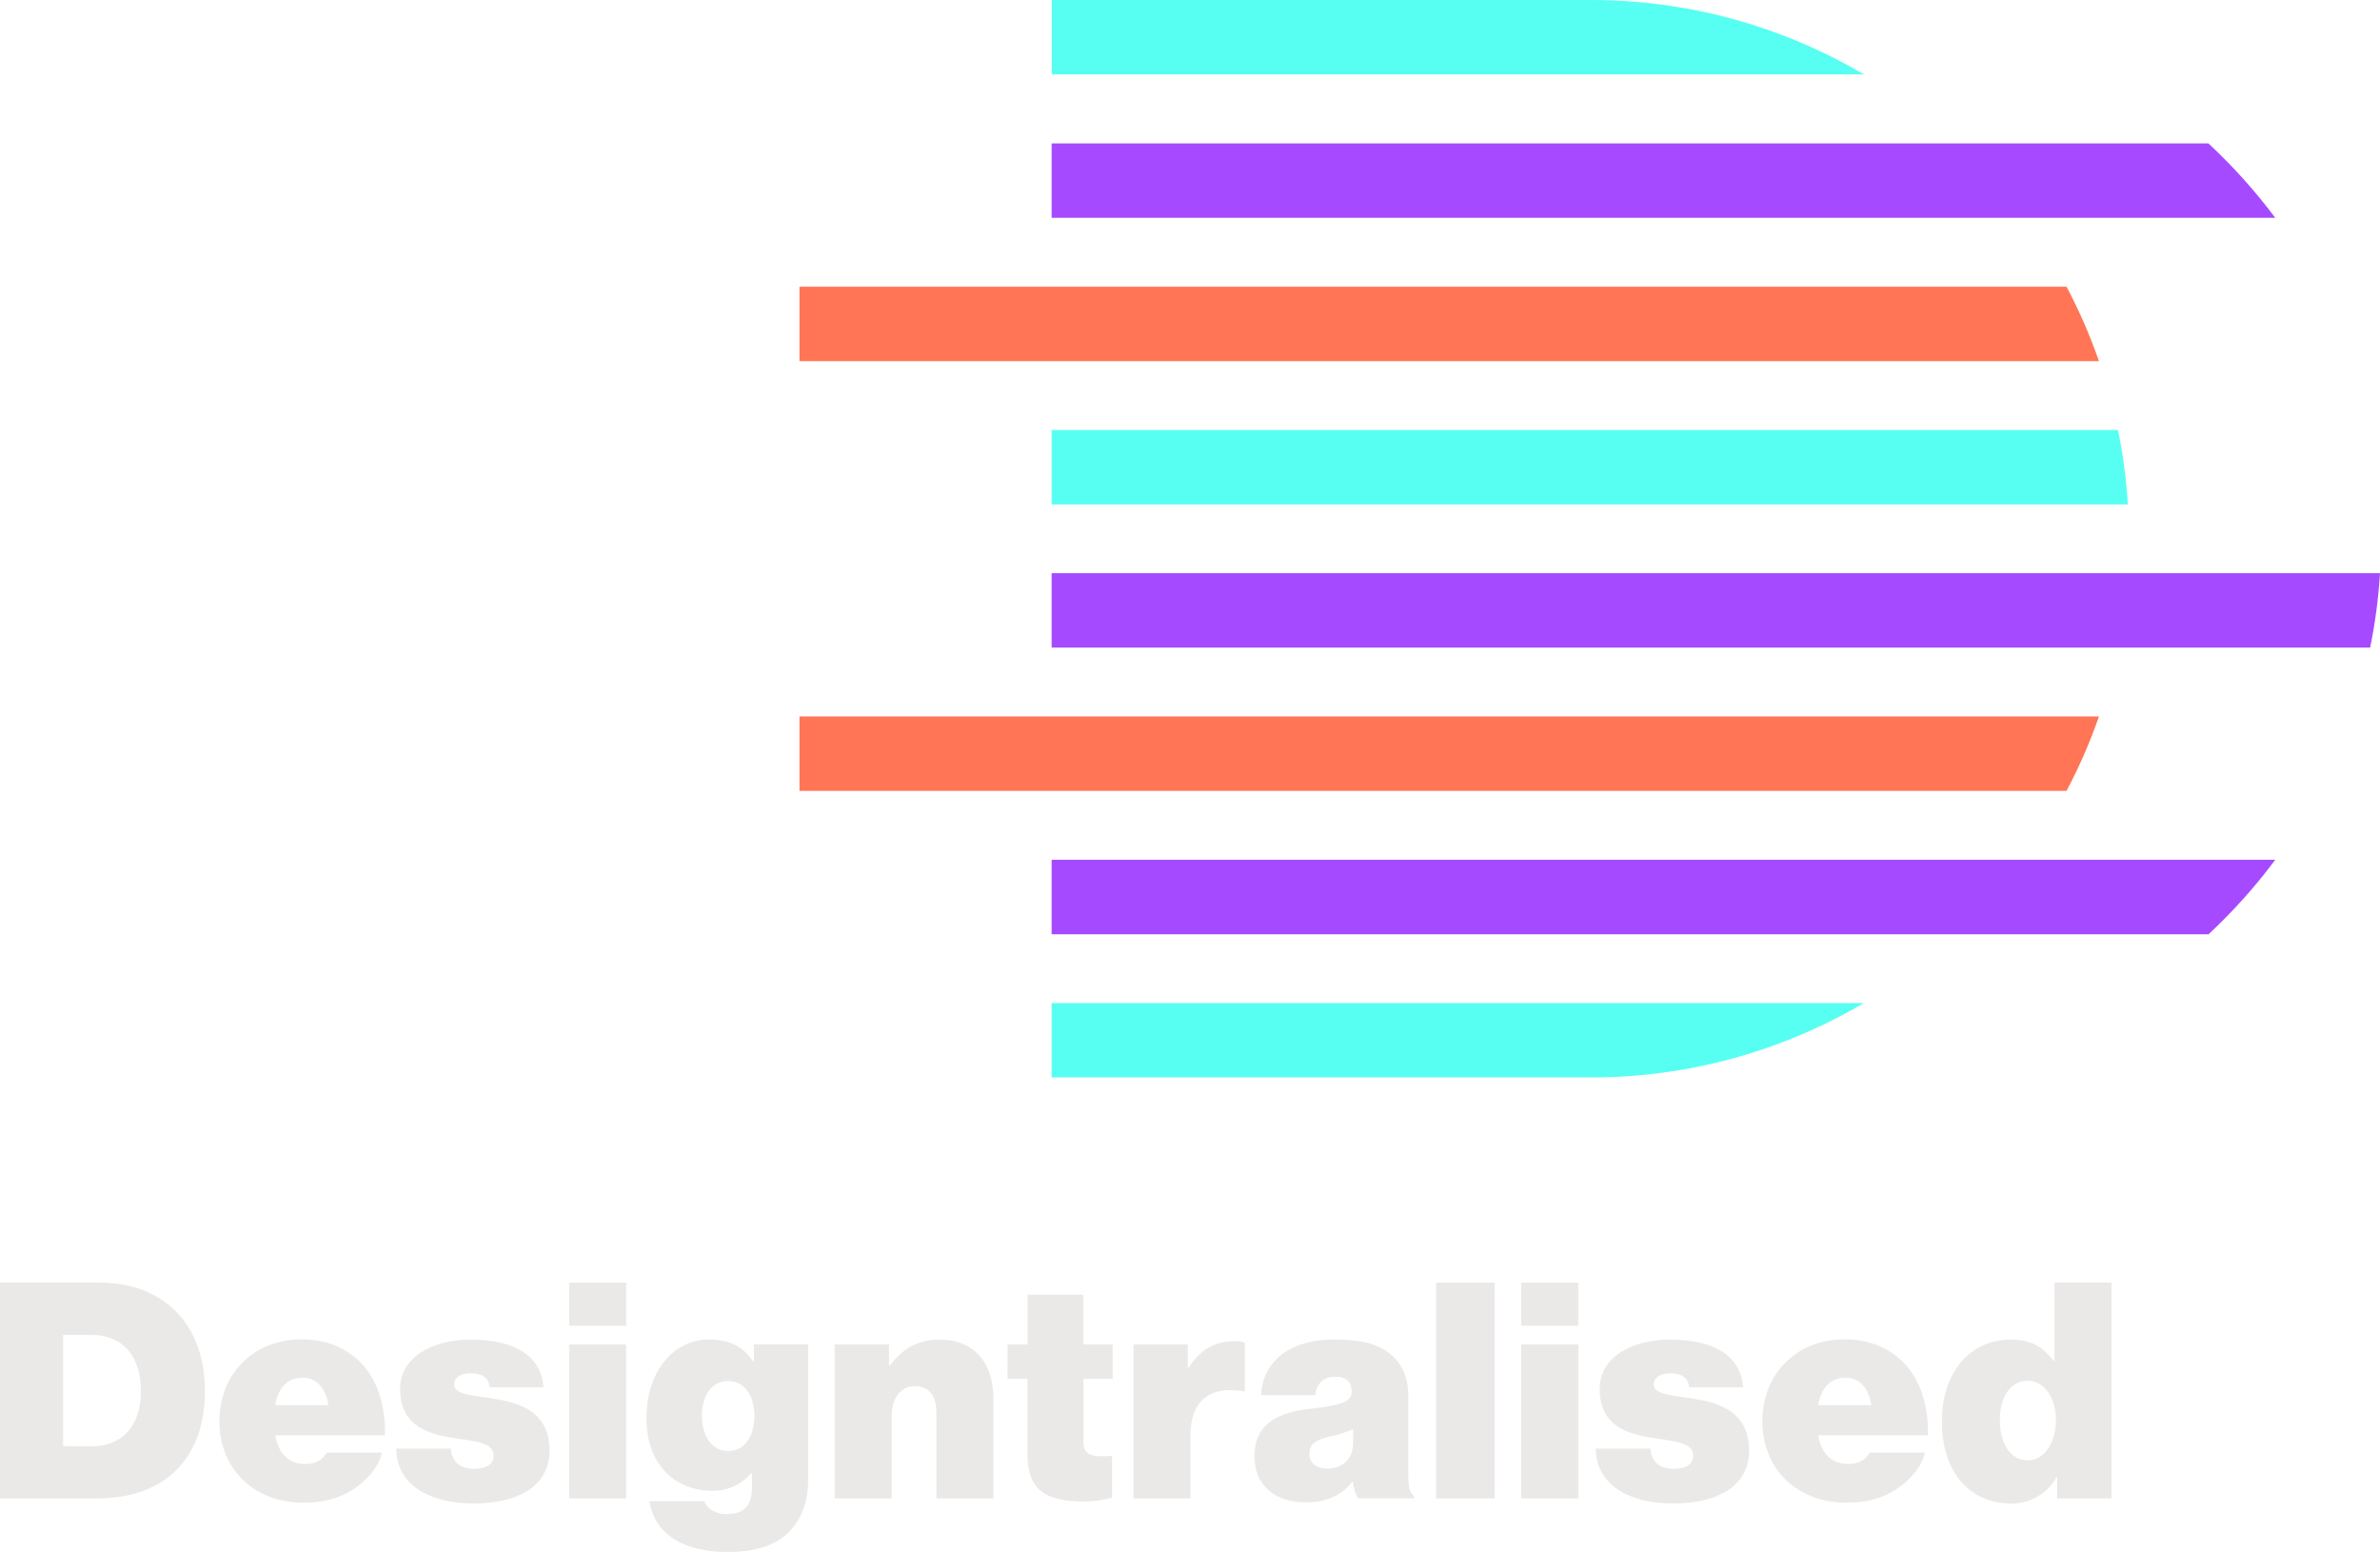
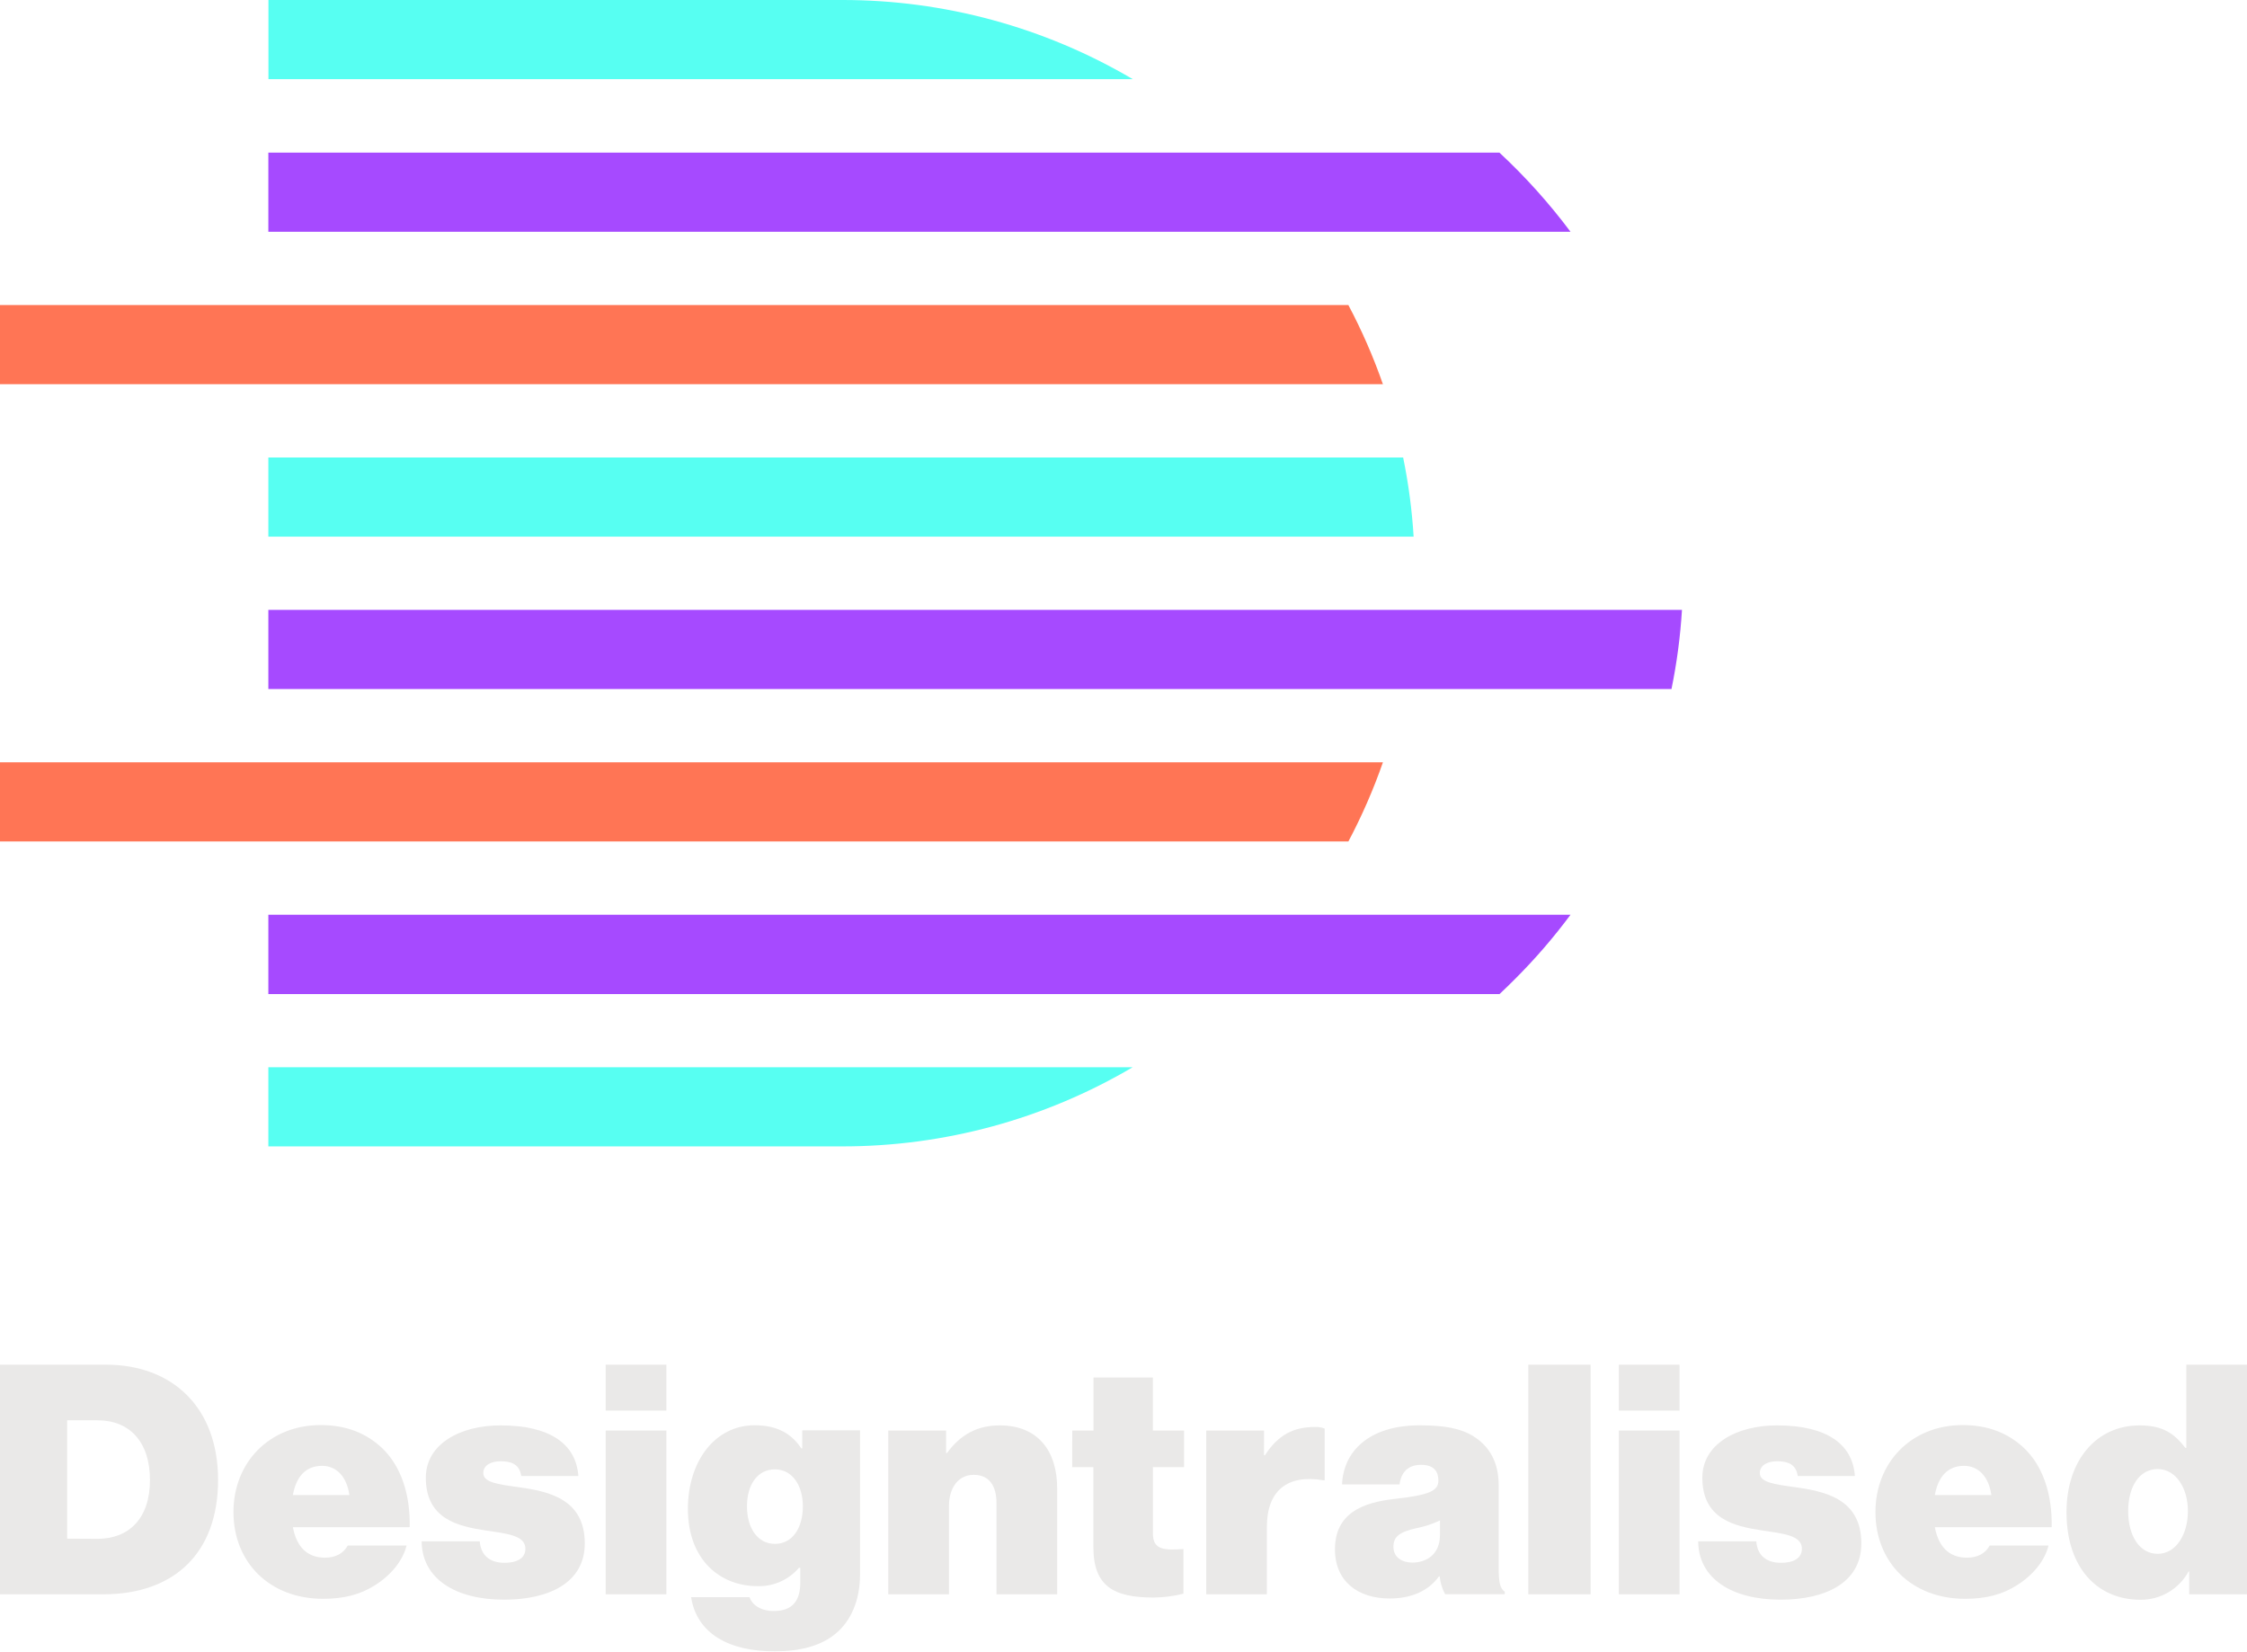
- <svg xmlns="http://www.w3.org/2000/svg" viewBox="0 0 800 521.63">
+ <svg xmlns="http://www.w3.org/2000/svg" viewBox="0 0 709.74 521.63">
  <defs>
    <style>.cls-1{fill:#eae9e8;}.cls-2{fill:#57fff2;}.cls-3{fill:#a64aff;}.cls-4{fill:#ff7555;}</style>
  </defs>
  <g id="Layer_2" data-name="Layer 2">
    <g id="Layer_1-2" data-name="Layer 1">
      <path class="cls-1" d="M0,431.05H33.47c20.9,0,35.41,13.39,35.41,36.41s-13.8,36.12-36.32,36.12H0Zm30.84,55c9.74,0,16.53-6.29,16.53-18.57,0-12-6.39-18.86-16.53-18.86H21.2V486Z" />
      <path class="cls-1" d="M73.74,477.61c0-15.62,11.26-27.49,27.59-27.49,8.12,0,14.31,2.64,19.07,7,6.29,5.78,9.24,15,9,25.25H92.51c1.11,6,4.36,9.64,10.14,9.64,3.35,0,5.78-1.32,7.2-3.85h18.57c-1.12,4.66-4.77,9.23-9.84,12.47-4.77,3.05-9.94,4.37-16.54,4.37C85.1,505,73.74,493.43,73.74,477.61Zm18.77-5.38h17.85c-.81-5.78-4.06-9.23-8.62-9.23C96.46,463,93.52,466.55,92.51,472.23Z" />
      <path class="cls-1" d="M133.18,486.84h18.36c.31,4.26,3,6.79,7.81,6.79,3.76,0,6.6-1.31,6.6-4.46,0-4.26-6-4.77-12.68-5.78-8.72-1.32-18.77-3.65-18.77-16.64,0-10.65,10.86-16.53,23.54-16.53,15.72,0,23.93,5.88,24.64,16H164.63c-.51-3.86-3.35-4.67-6.49-4.67-2.84,0-5.48,1.12-5.48,3.75,0,2.95,4.77,3.55,10.65,4.37,9.43,1.31,21.4,3.45,21.4,17.85,0,12.37-11.26,17.75-25.46,17.75C143.94,505.3,133.28,498.71,133.18,486.84Z" />
      <path class="cls-1" d="M191.31,431.05h19.17v14.5H191.31Zm0,20.79h19.17v51.74H191.31Z" />
      <path class="cls-1" d="M218.29,504.49h18.46c.71,2.13,3.14,4.36,7.71,4.36,6.19,0,8.32-3.65,8.32-9v-4.66h-.41A16.54,16.54,0,0,1,239.28,501c-11.76,0-22-8.22-22-24.45,0-14.81,8.42-26.37,21.1-26.37,7.3,0,11.77,2.84,14.71,7.3h.31v-5.68h18.25v45.55c0,8.32-3,14.71-7.6,18.56-4.77,4.06-11.57,5.68-19.28,5.68C230.26,521.63,220.11,516,218.29,504.49Zm35.3-28.71c0-6.49-3.25-11.66-8.83-11.66-5.37,0-8.82,4.66-8.82,11.66s3.45,11.87,8.82,11.87C250.34,487.65,253.59,482.58,253.59,475.78Z" />
      <path class="cls-1" d="M298.83,458.94h.3c4.16-5.68,9.43-8.72,16.64-8.72,12,0,18.15,8,18.15,19.88v33.48H314.75V474.77c0-5.38-2.23-8.93-7.2-8.93s-7.81,4.26-7.81,9.84v27.9H280.57V451.84h18.26Z" />
      <path class="cls-1" d="M338.69,451.84h6.7V435.1h18.76v16.74H374v11.57h-9.84v21c0,5.18,3.65,5.28,9.64,4.87v14.1a39.35,39.35,0,0,1-9.44,1.22c-12.57,0-19-3.55-19-15.93V463.41h-6.7Z" />
      <path class="cls-1" d="M399.25,459.65h.3c4.16-6.49,9.13-8.92,15.72-8.92a7.47,7.47,0,0,1,3.15.5v16.33H418c-11.26-1.92-17.85,3.15-17.85,14.81v21.21H381V451.84h18.26Z" />
      <path class="cls-1" d="M454.73,497.9h-.2c-3.45,4.76-8.93,7-15.62,7-9.94,0-17.25-5.37-17.25-15.51,0-11.47,8.83-14.82,18.77-15.93,10.95-1.22,13.9-2.54,13.9-5.78,0-2.84-1.32-5-5.48-5s-6.29,2.43-6.8,6.18H423.9c.4-10.24,8.31-18.66,24.54-18.66,7.92,0,13,1,16.94,3.45,5.38,3.34,8,8.62,8,15.52v25.86c0,4.37.3,6.7,1.92,7.71v.82H456.46A15.11,15.11,0,0,1,454.73,497.9Zm.1-13.09v-4.56a31.58,31.58,0,0,1-7.4,2.43c-5.58,1.22-7.3,2.84-7.3,5.88,0,3.45,2.83,5,6,5C450.57,493.53,454.83,491,454.83,484.81Z" />
      <path class="cls-1" d="M482.73,431.05h19.68v72.53H482.73Z" />
      <path class="cls-1" d="M511.33,431.05H530.5v14.5H511.33Zm0,20.79H530.5v51.74H511.33Z" />
      <path class="cls-1" d="M536.39,486.84h18.36c.3,4.26,2.94,6.79,7.81,6.79,3.75,0,6.59-1.31,6.59-4.46,0-4.26-6-4.77-12.68-5.78-8.72-1.32-18.77-3.65-18.77-16.64,0-10.65,10.86-16.53,23.54-16.53,15.72,0,23.94,5.88,24.65,16H567.83c-.51-3.86-3.35-4.67-6.49-4.67-2.84,0-5.48,1.12-5.48,3.75,0,2.95,4.77,3.55,10.65,4.37,9.44,1.31,21.41,3.45,21.41,17.85,0,12.37-11.26,17.75-25.47,17.75C547.14,505.3,536.49,498.71,536.39,486.84Z" />
      <path class="cls-1" d="M592.38,477.61c0-15.62,11.26-27.49,27.59-27.49,8.11,0,14.3,2.64,19.07,7,6.29,5.78,9.23,15,9,25.25H611.14c1.12,6,4.36,9.64,10.15,9.64,3.34,0,5.78-1.32,7.2-3.85h18.56c-1.11,4.66-4.77,9.23-9.84,12.47-4.77,3.05-9.94,4.37-16.53,4.37C603.74,505,592.38,493.43,592.38,477.61Zm18.76-5.38H629c-.82-5.78-4.06-9.23-8.63-9.23C615.1,463,612.16,466.55,611.14,472.23Z" />
      <path class="cls-1" d="M652.73,477.61c0-16.23,9.33-27.39,23.13-27.39,7.4,0,11.06,2.74,14.4,7.1h.31V431.05h19.17v72.53H691.48v-7.21h-.2a17.11,17.11,0,0,1-15.22,8.93C662.67,505.3,652.73,495.46,652.73,477.61Zm38.34-.31c0-7.4-3.85-13.28-9.53-13.28s-9.33,5.37-9.33,13.28,3.65,13.49,9.33,13.49S691.07,484.81,691.07,477.3Z" />
-       <path class="cls-2" d="M353.49,337.1h273a180.43,180.43,0,0,1-92,25H353.49Z" />
-       <path class="cls-3" d="M353.49,288.94h411.3a181.43,181.43,0,0,1-17.42,20.19c-1.65,1.66-3.31,3.28-5,4.86H353.49Z" />
-       <path class="cls-4" d="M268.73,240.79h436.8a178.8,178.8,0,0,1-10.9,25H268.73Z" />
-       <path class="cls-3" d="M353.49,192.63H800a179.72,179.72,0,0,1-3.31,25H353.49Z" />
-       <path class="cls-2" d="M626.52,25h-273V0H534.56A180.43,180.43,0,0,1,626.52,25Z" />
-       <path class="cls-3" d="M764.79,73.2H353.49v-25H742.33A187.34,187.34,0,0,1,764.79,73.2Z" />
-       <path class="cls-4" d="M705.53,121.36H268.73v-25h425.9A178.42,178.42,0,0,1,705.53,121.36Z" />
-       <path class="cls-2" d="M715.24,169.51H353.49v-25H711.93A178.24,178.24,0,0,1,715.24,169.51Z" />
+       <path class="cls-2" d="M84.76,337.1h273a180.43,180.43,0,0,1-92,25H84.76Z" />
+       <path class="cls-3" d="M84.76,288.94h411.3a181.43,181.43,0,0,1-17.42,20.19c-1.65,1.66-3.31,3.28-5,4.86H84.76Z" />
+       <path class="cls-4" d="M0,240.79H436.81a180,180,0,0,1-10.91,25H0Z" />
+       <path class="cls-3" d="M84.76,192.63H531.27a179.72,179.72,0,0,1-3.31,25H84.76Z" />
+       <path class="cls-2" d="M357.79,25h-273V0H265.83A180.43,180.43,0,0,1,357.79,25Z" />
+       <path class="cls-3" d="M496.06,73.2H84.76v-25H473.6A186.65,186.65,0,0,1,496.06,73.2Z" />
+       <path class="cls-4" d="M436.81,121.36H0v-25H425.9A179.64,179.64,0,0,1,436.81,121.36Z" />
+       <path class="cls-2" d="M446.51,169.51H84.76v-25H443.2A178.24,178.24,0,0,1,446.51,169.51Z" />
    </g>
  </g>
</svg>
